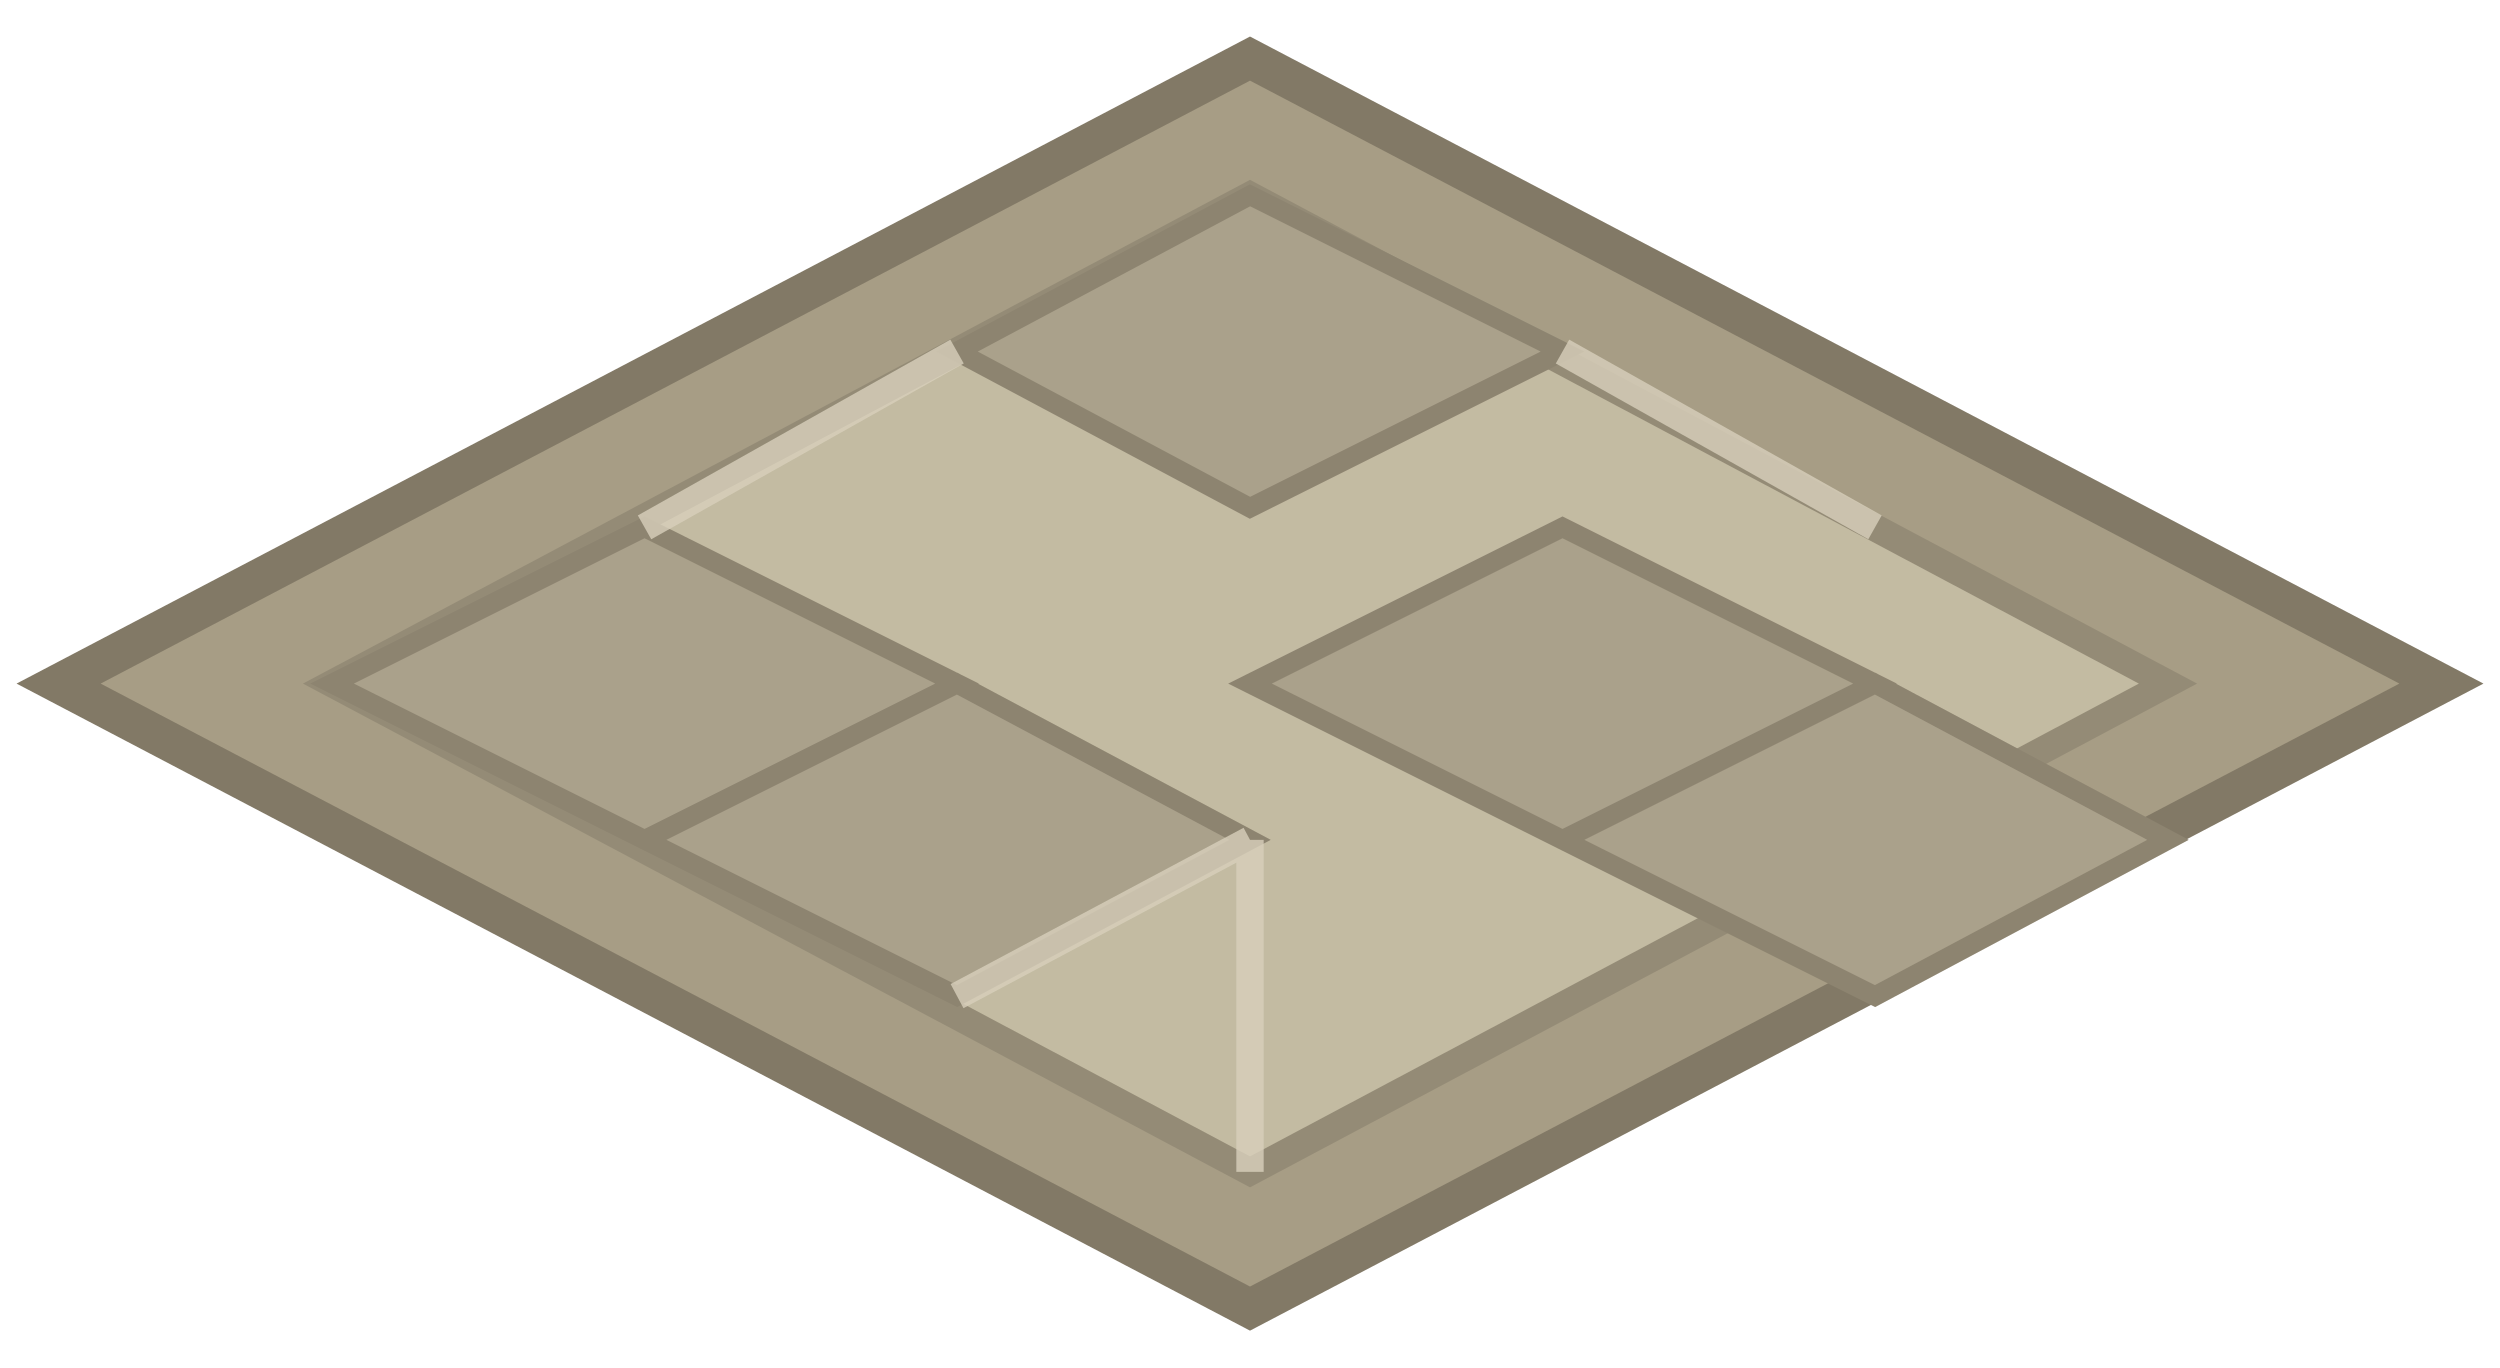
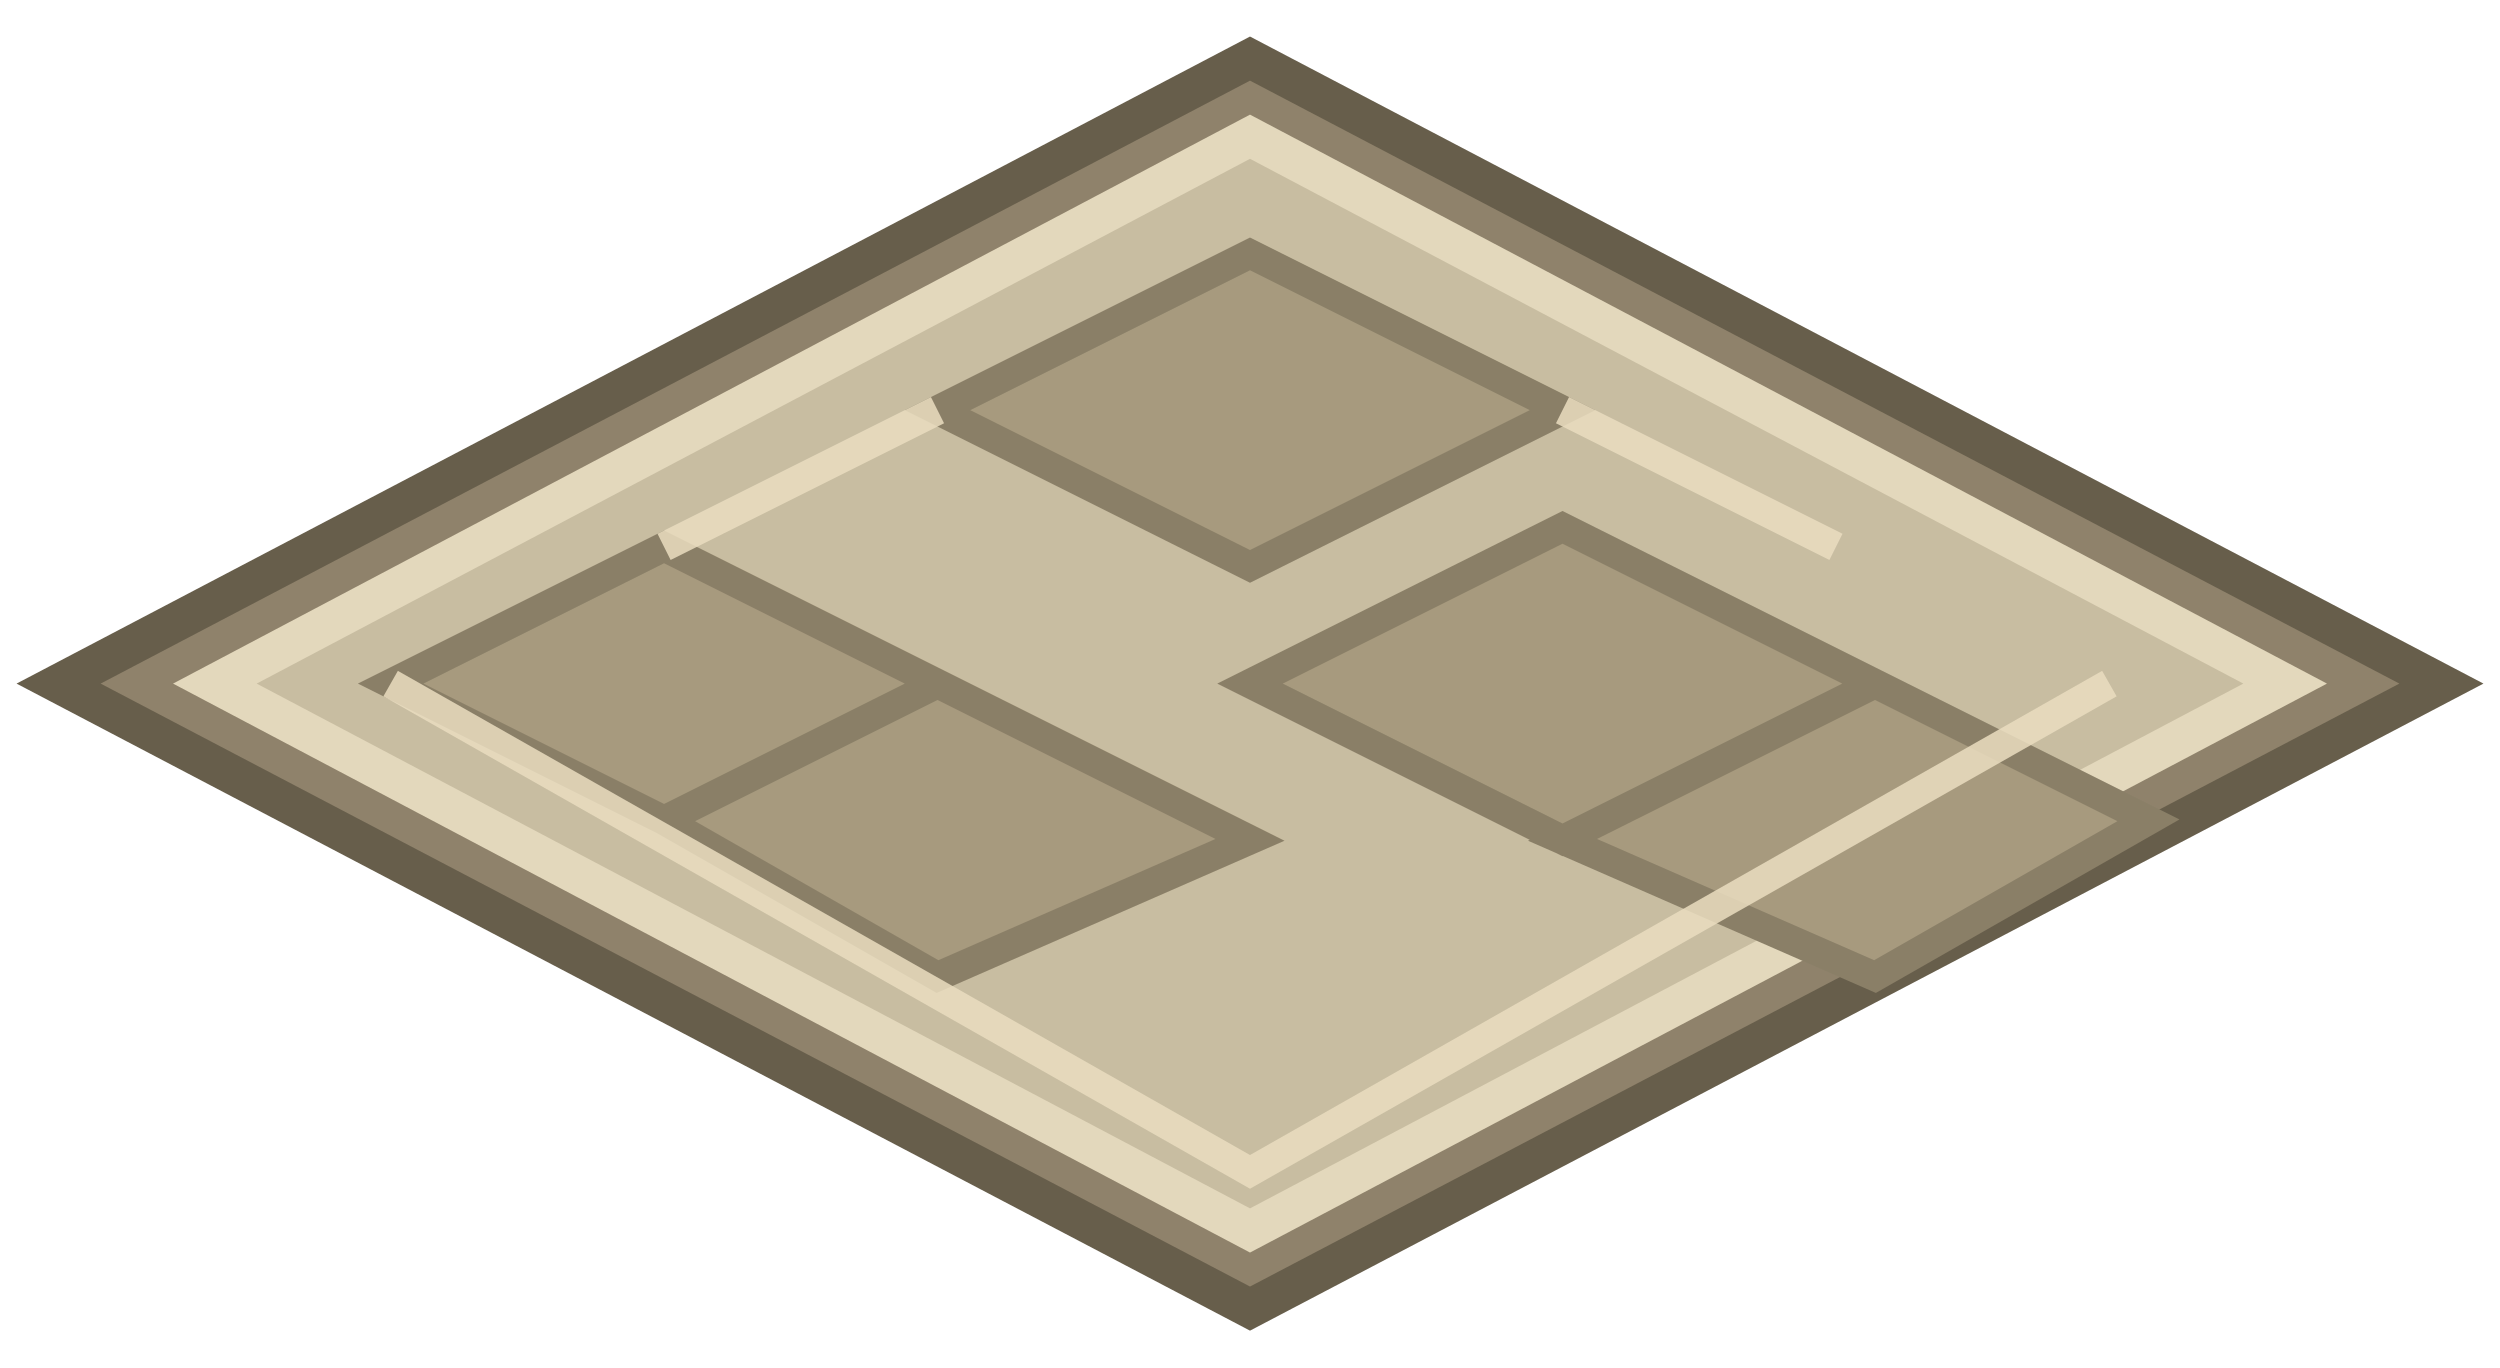
<svg xmlns="http://www.w3.org/2000/svg" width="128" height="70" viewBox="0 0 128 70">
-   <path d="M3 35 64 3 125 35 64 67Z" fill="#a79d85" stroke="#827966" stroke-width="2" />
-   <path d="M17 35 64 10 111 35 64 60Z" fill="#c3bba2" stroke="#948b76" stroke-width="1.4" />
-   <path d="M17 35 33 27 49 35 33 43ZM49 18 64 10 80 18 64 26ZM64 35 80 27 96 35 80 43ZM33 43 49 35 64 43 49 51ZM80 43 96 35 111 43 96 51Z" fill="#aaa18b" stroke="#8d8470" stroke-width="1" />
-   <path d="M33 27 49 18M80 18 96 27M49 51 64 43M64 60V43" stroke="#d8d0bc" stroke-width="1.4" opacity=".8" />
+   <path d="M3 35 64 3 125 35 64 67Z" fill="#8f826b" stroke="#675e4b" stroke-width="2" />
+   <path d="M11 35 64 7 117 35 64 63Z" fill="#c8bda1" stroke="#e3d8bc" stroke-width="2" />
+   <path d="M20 35 34 28 48 35 34 42ZM48 21 64 13 80 21 64 29ZM64 35 80 27 96 35 80 43ZM34 42 48 35 64 43 48 50ZM80 43 96 35 110 42 96 50Z" fill="#a79a7e" stroke="#8a7f67" stroke-width="1.5" />
+   <path d="M20 35 64 60 108 35M34 28 48 21M80 21 94 28" fill="none" stroke="#eaddc0" stroke-width="1.5" opacity=".85" />
</svg>
